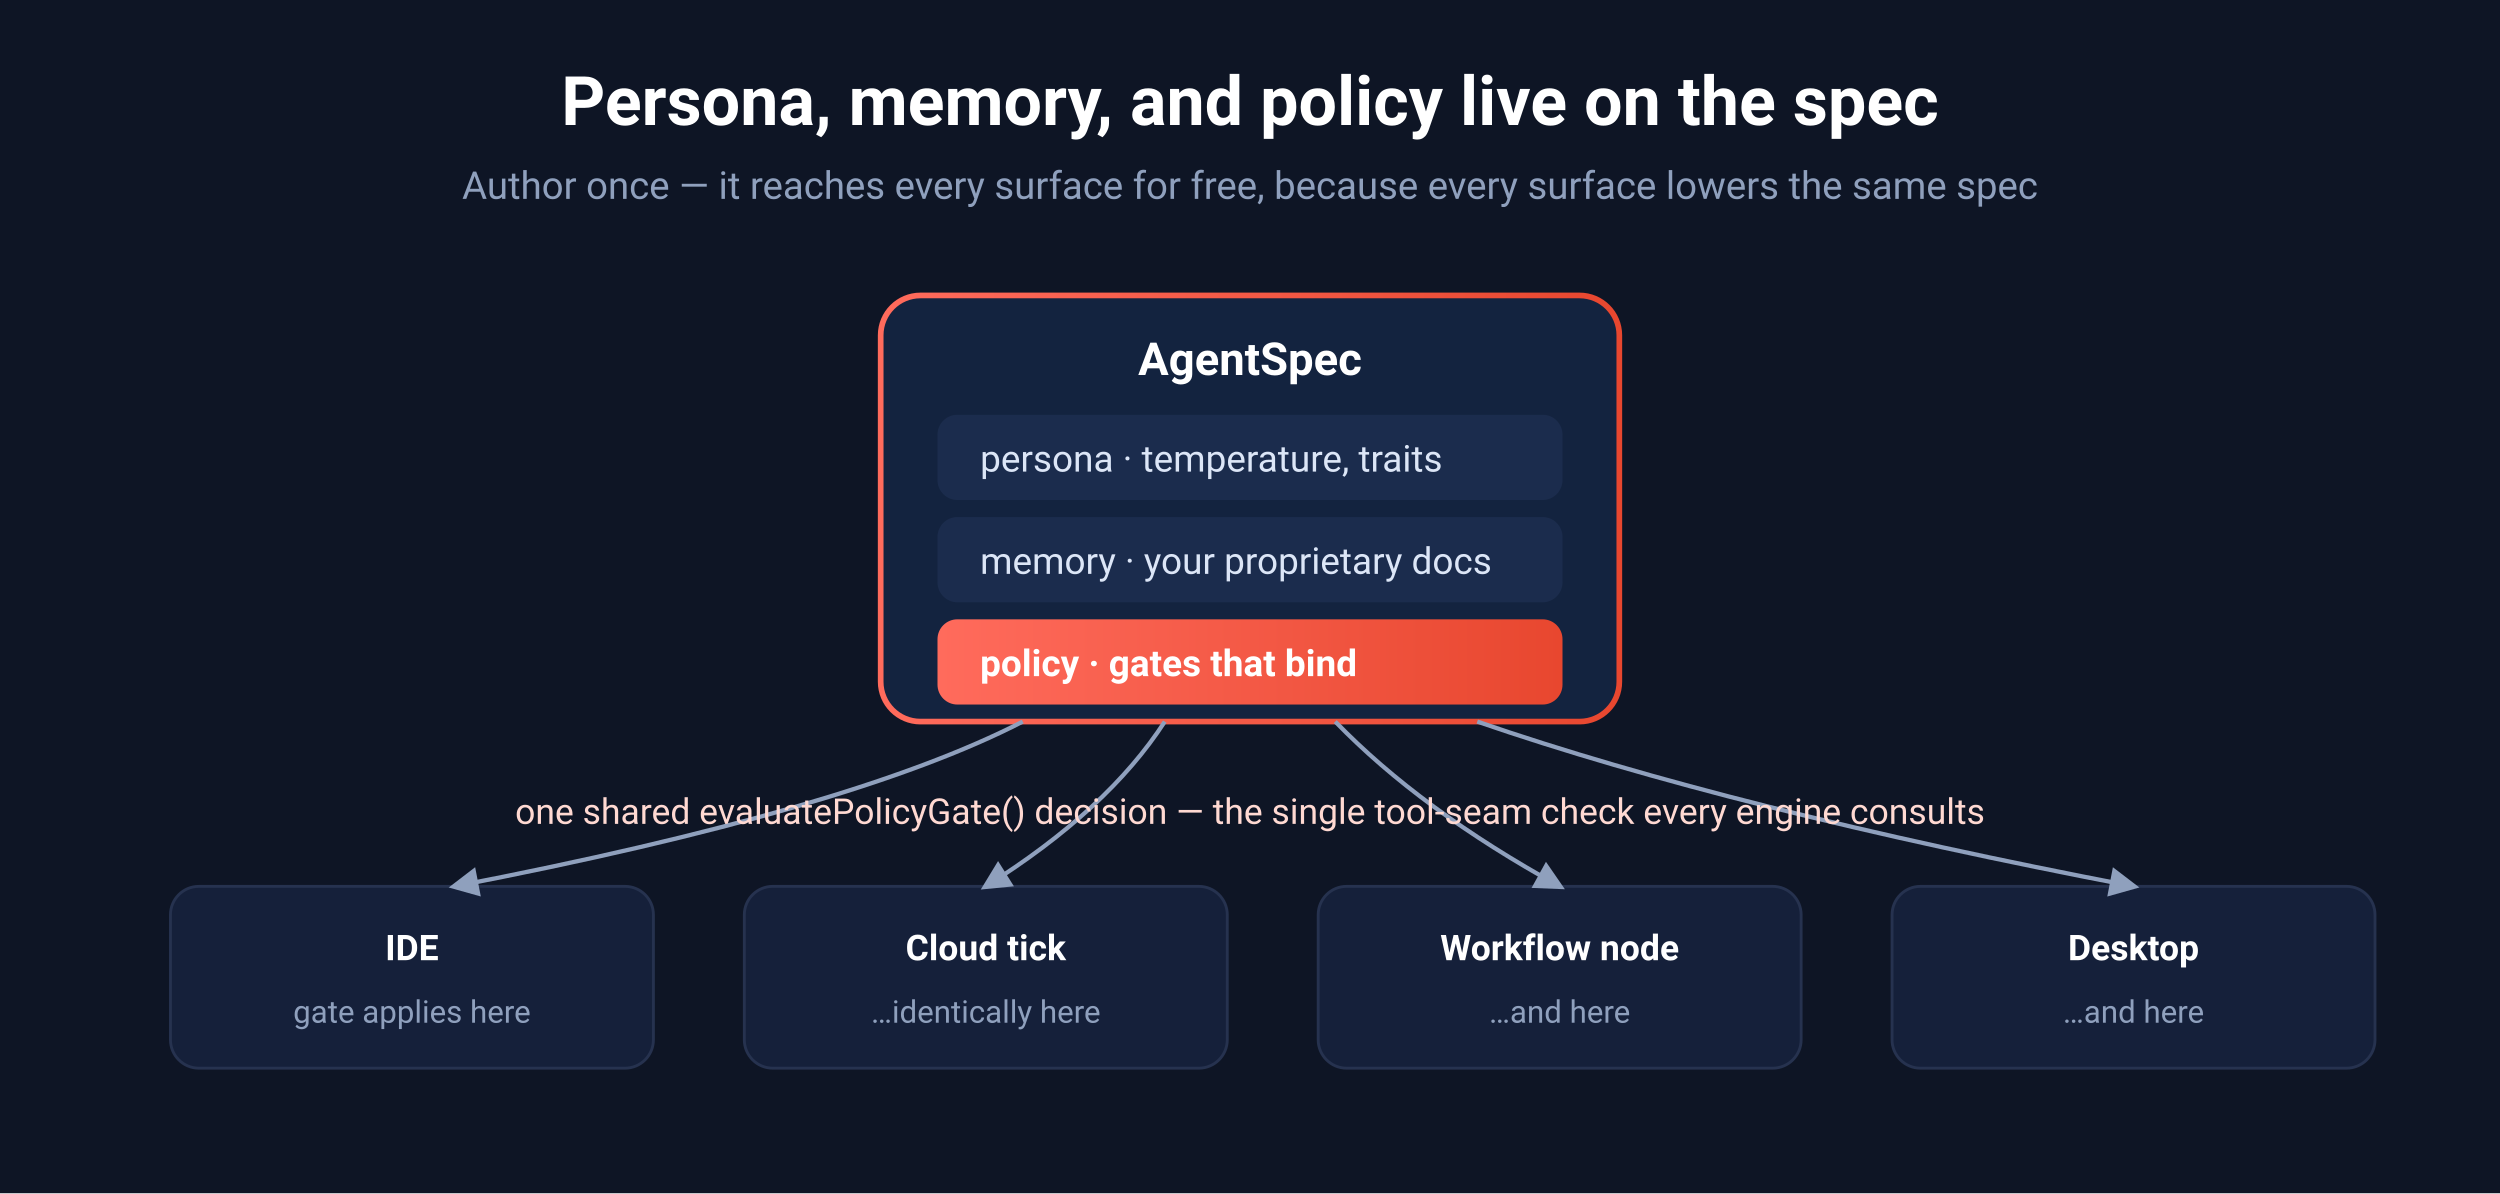
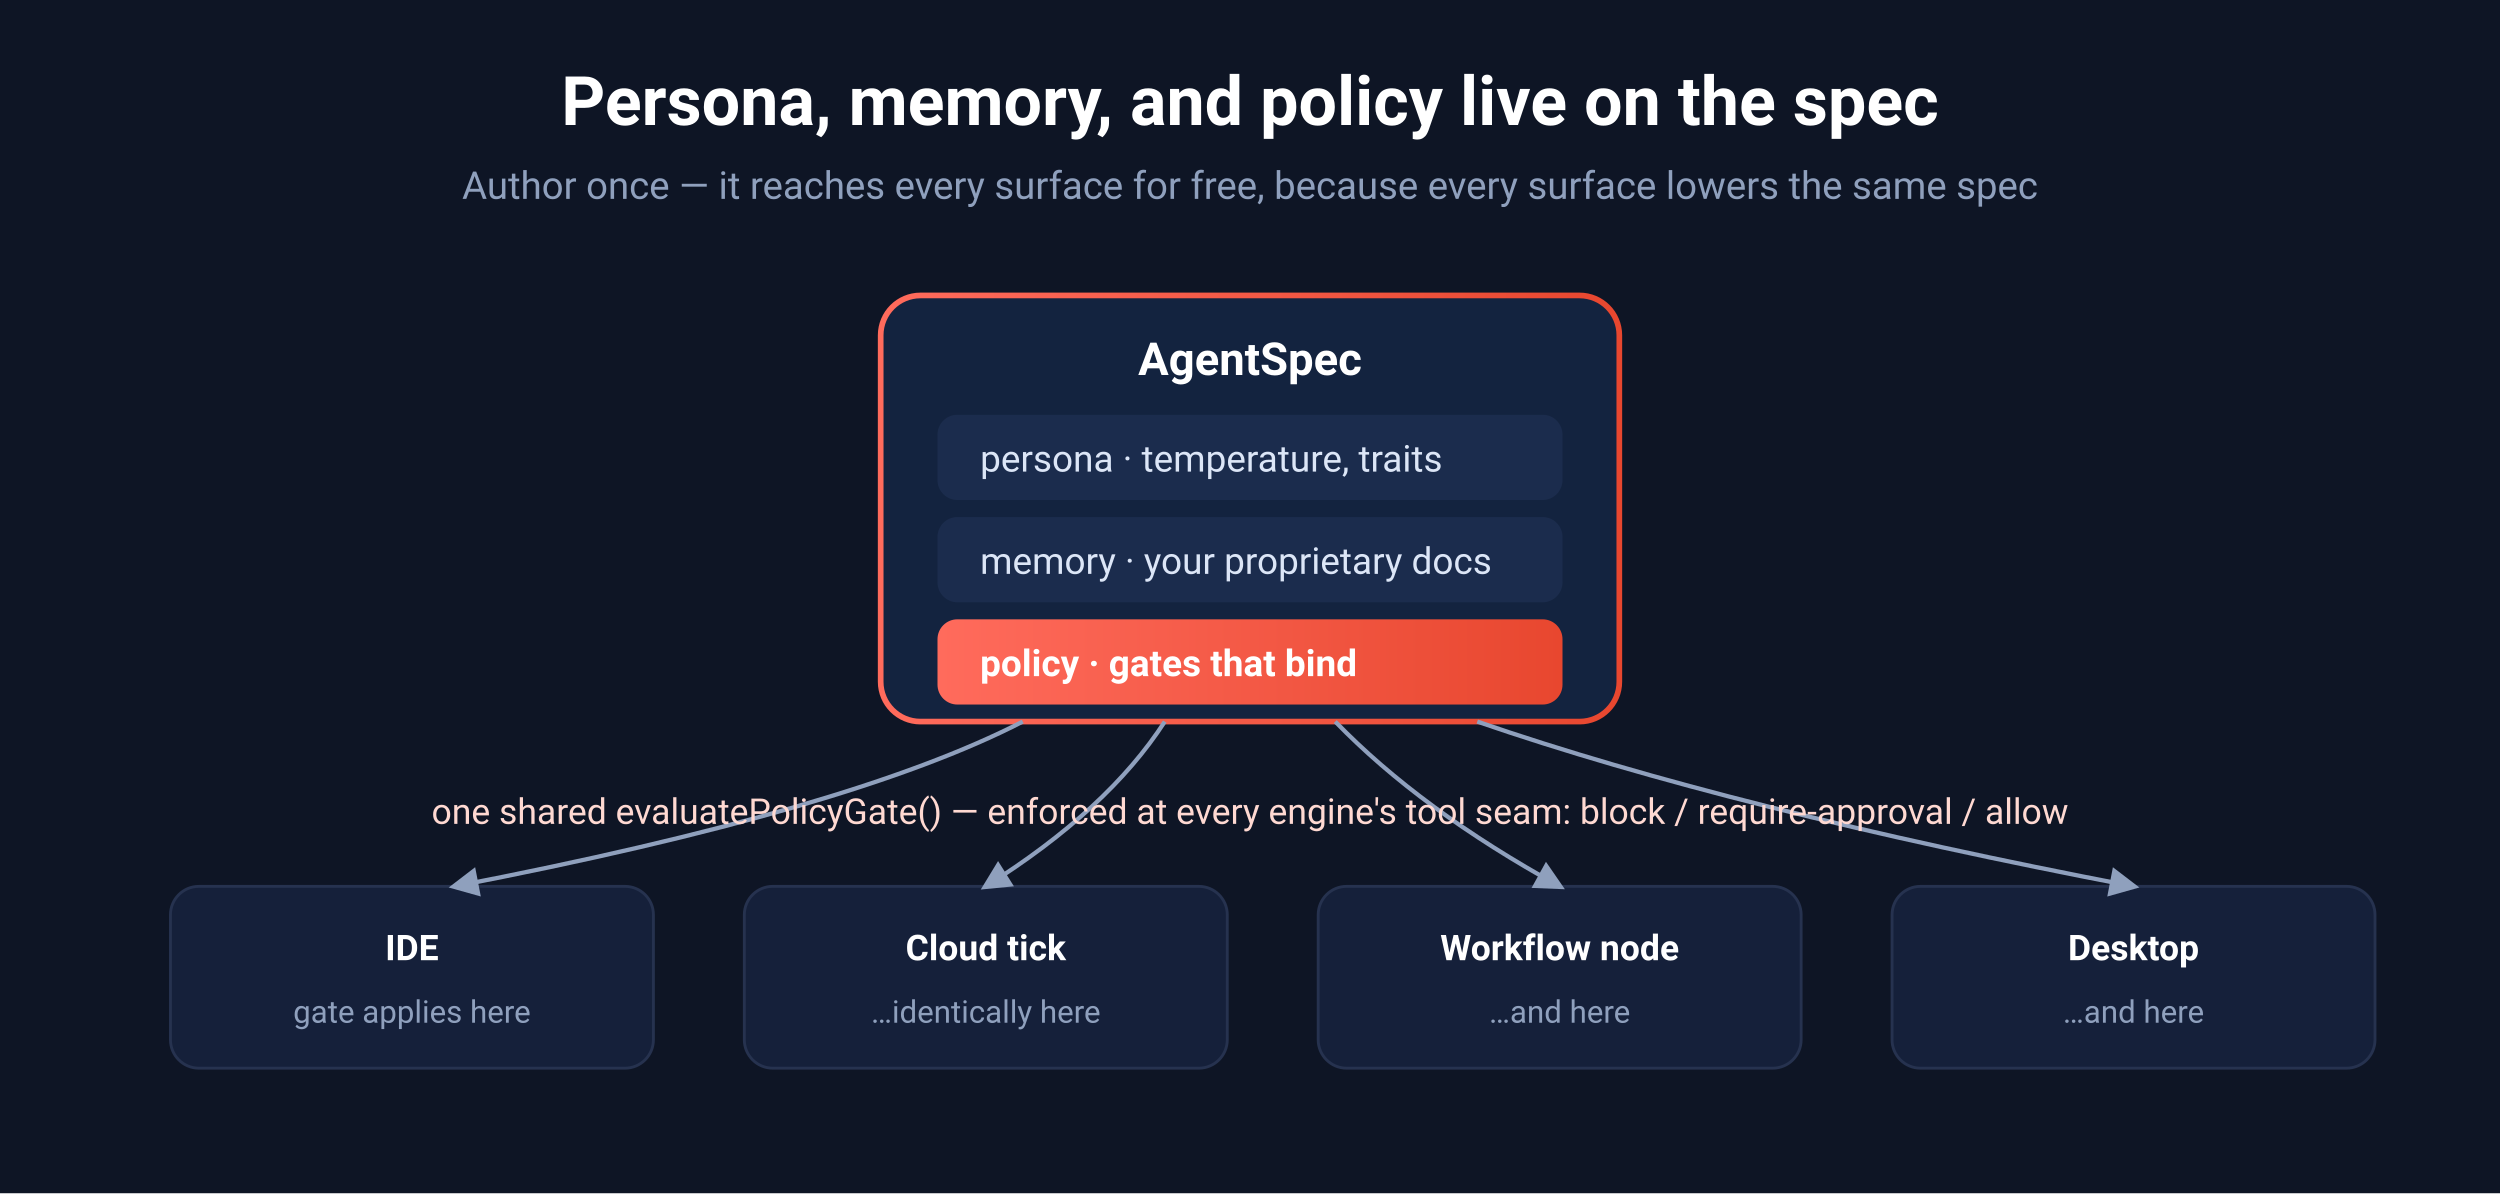
<svg xmlns="http://www.w3.org/2000/svg" viewBox="0 0 880 420" font-family="ui-sans-serif, system-ui, -apple-system, Segoe UI, Roboto, sans-serif">
  <defs>
    <linearGradient id="gv-coral" x1="0" y1="0" x2="1" y2="0">
      <stop offset="0" stop-color="#FF6B5C" />
      <stop offset="1" stop-color="#E8472F" />
    </linearGradient>
    <marker id="gv-arrow" viewBox="0 0 10 10" refX="8" refY="5" markerWidth="7" markerHeight="7" orient="auto-start-reverse">
      <path d="M0 0L10 5L0 10z" fill="#8FA0BD" />
    </marker>
  </defs>
  <rect width="880" height="420" fill="#0E1525" />
  <text x="440" y="44" fill="#FFFFFF" font-size="24" font-weight="700" text-anchor="middle">Persona, memory, and policy live on the spec</text>
  <text x="440" y="70" fill="#8FA0BD" font-size="13.5" text-anchor="middle">Author once — it reaches every surface for free, because every surface lowers the same spec</text>
  <rect x="310" y="104" width="260" height="150" rx="14" fill="#13233f" stroke="url(#gv-coral)" stroke-width="2" />
  <text x="440" y="132" fill="#fff" font-size="16" font-weight="700" text-anchor="middle">AgentSpec</text>
  <g font-size="13">
    <rect x="330" y="146" width="220" height="30" rx="7" fill="#1b2c4d" />
    <text x="345" y="166" fill="#DCE6F7">persona · temperature, traits</text>
    <rect x="330" y="182" width="220" height="30" rx="7" fill="#1b2c4d" />
    <text x="345" y="202" fill="#DCE6F7">memory · your proprietary docs</text>
    <rect x="330" y="218" width="220" height="30" rx="7" fill="url(#gv-coral)" />
    <text x="345" y="238" fill="#fff" font-weight="700">policy · gates that bind</text>
  </g>
  <g font-size="12.5">
    <rect x="60" y="312" width="170" height="64" rx="10" fill="#15203A" stroke="#26324f" />
    <text x="145" y="338" fill="#fff" text-anchor="middle" font-weight="700">IDE</text>
    <text x="145" y="360" fill="#8FA0BD" text-anchor="middle" font-size="11">gate applies here</text>
    <rect x="262" y="312" width="170" height="64" rx="10" fill="#15203A" stroke="#26324f" />
    <text x="347" y="338" fill="#fff" text-anchor="middle" font-weight="700">Cloud tick</text>
    <text x="347" y="360" fill="#8FA0BD" text-anchor="middle" font-size="11">…identically here</text>
    <rect x="464" y="312" width="170" height="64" rx="10" fill="#15203A" stroke="#26324f" />
    <text x="549" y="338" fill="#fff" text-anchor="middle" font-weight="700">Workflow node</text>
    <text x="549" y="360" fill="#8FA0BD" text-anchor="middle" font-size="11">…and here</text>
    <rect x="666" y="312" width="170" height="64" rx="10" fill="#15203A" stroke="#26324f" />
    <text x="751" y="338" fill="#fff" text-anchor="middle" font-weight="700">Desktop</text>
    <text x="751" y="360" fill="#8FA0BD" text-anchor="middle" font-size="11">…and here</text>
  </g>
  <g stroke="#8FA0BD" stroke-width="1.5" fill="none">
    <path d="M360 254 Q300 285 160 312" marker-end="url(#gv-arrow)" />
    <path d="M410 254 Q390 285 347 312" marker-end="url(#gv-arrow)" />
    <path d="M470 254 Q500 285 549 312" marker-end="url(#gv-arrow)" />
    <path d="M520 254 Q610 285 751 312" marker-end="url(#gv-arrow)" />
  </g>
-   <text x="440" y="290" fill="#FFD9D2" font-size="12.5" text-anchor="middle">one shared evaluatePolicyGate() decision — the single tool-seam check every engine consults</text>
+   <text x="440" y="290" fill="#FFD9D2" font-size="12.5" text-anchor="middle">one shared evaluatePolicyGate() — enforced at every engine's tool seam: block / require-approval / allow</text>
</svg>
